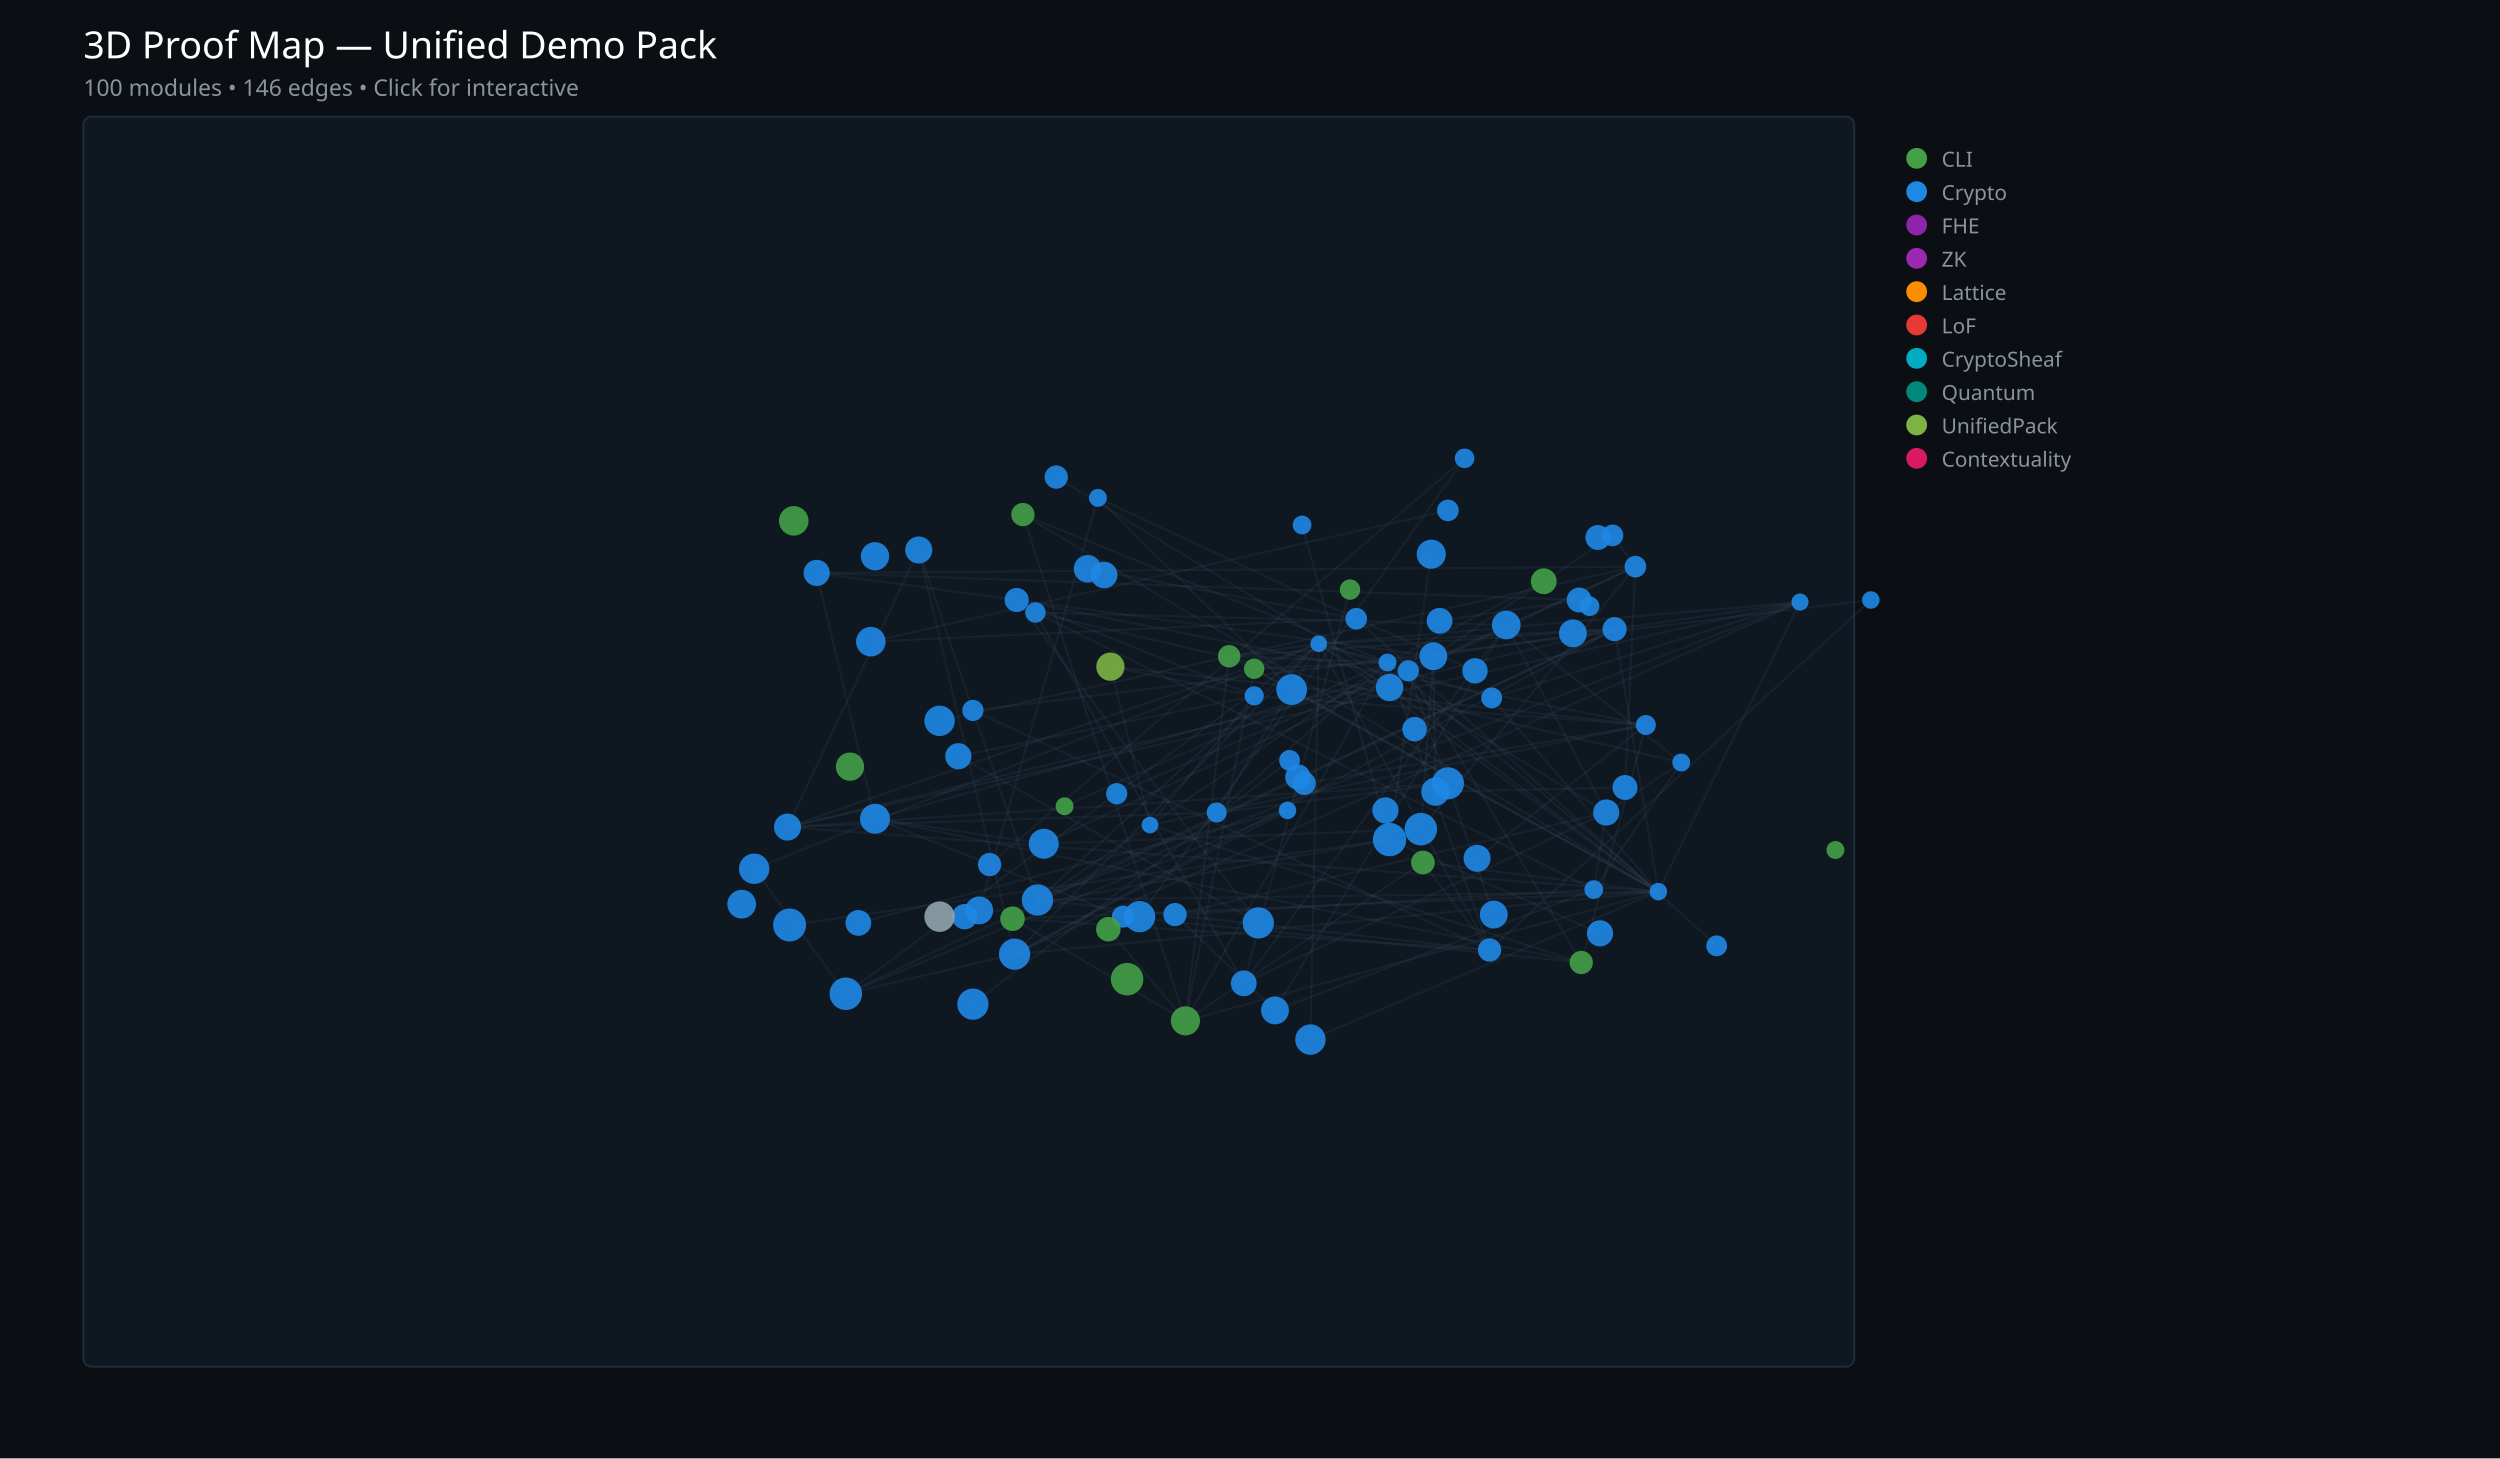
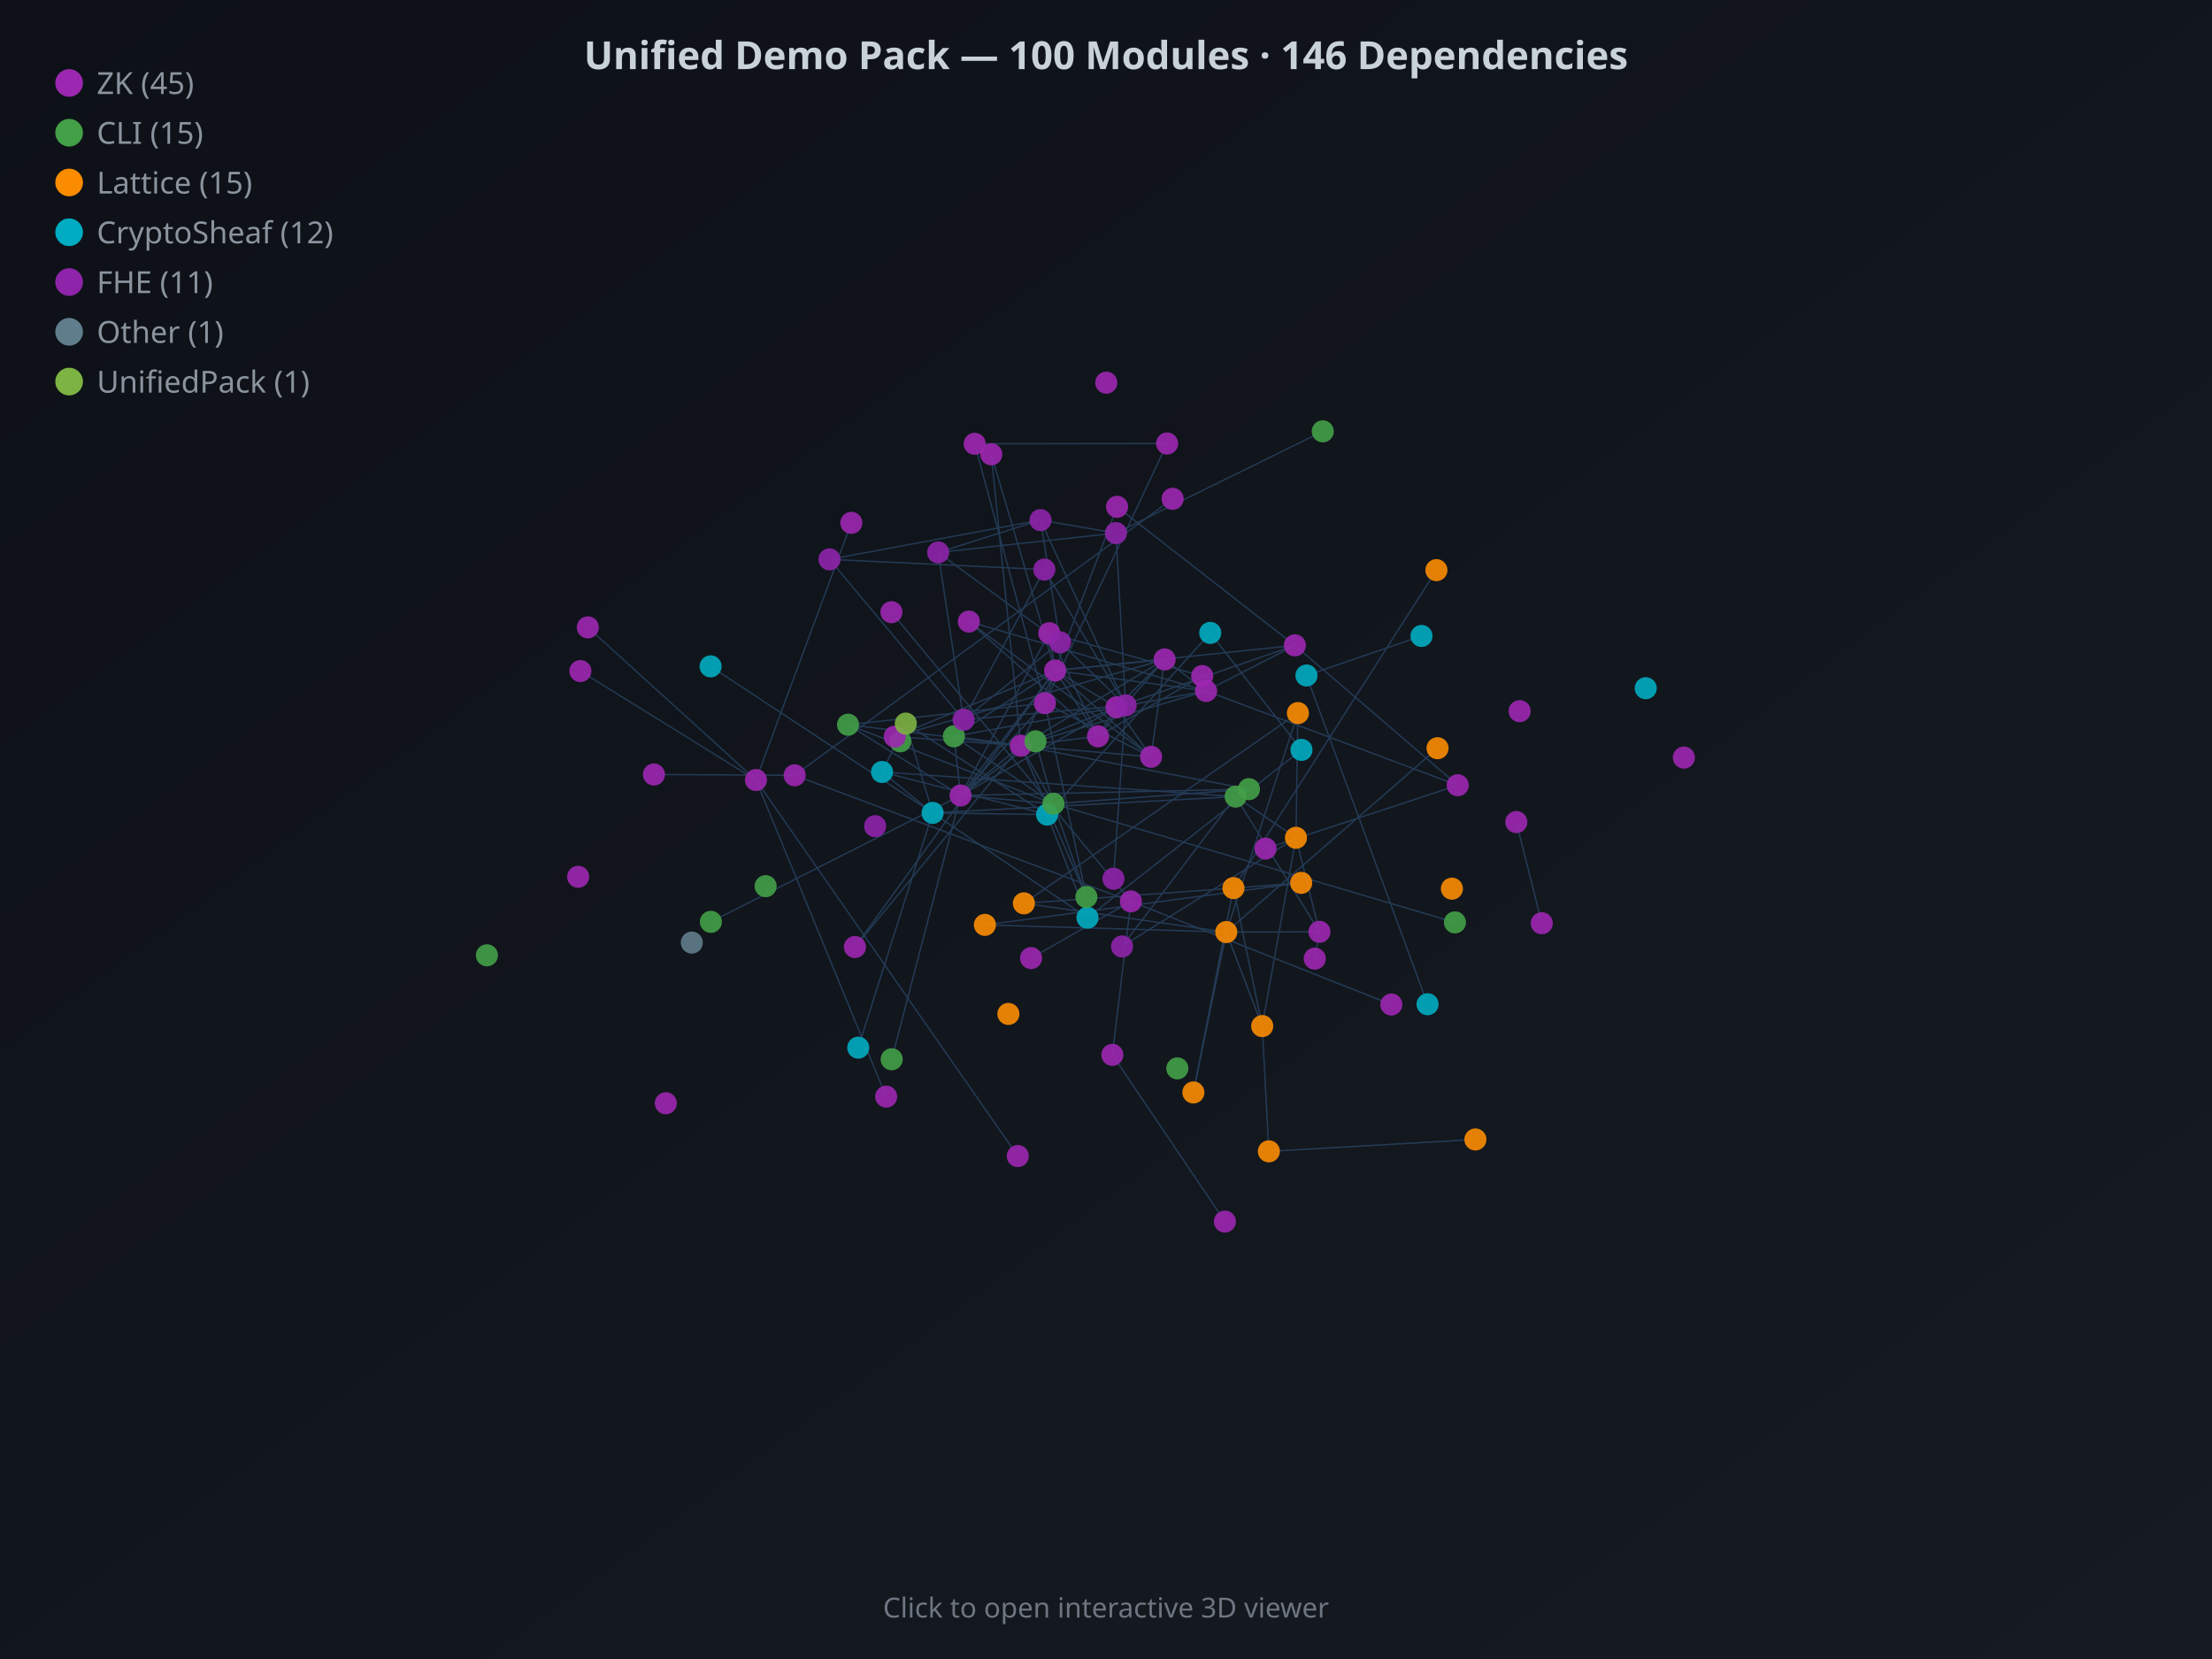
- <svg xmlns="http://www.w3.org/2000/svg" width="1200" height="700" viewBox="0 0 1200 700">
-   <rect width="1200" height="700" fill="#0b0f14" />
-   <text x="40" y="28" fill="#fff" font-size="18" font-family="system-ui">3D Proof Map — Unified Demo Pack</text>
-   <text x="40" y="46" fill="#8b949e" font-size="11" font-family="system-ui">100 modules • 146 edges • Click for interactive</text>
-   <rect x="40" y="56" width="850" height="600" fill="#0f1721" stroke="#1c2a3a" rx="4" />
-   <line x1="552" y1="396" x2="759" y2="462" stroke="#3b4b5d" stroke-opacity="0.2" />
-   <line x1="790" y1="348" x2="759" y2="462" stroke="#3b4b5d" stroke-opacity="0.2" />
-   <line x1="539" y1="440" x2="759" y2="462" stroke="#3b4b5d" stroke-opacity="0.2" />
-   <line x1="420" y1="393" x2="759" y2="462" stroke="#3b4b5d" stroke-opacity="0.2" />
-   <line x1="676" y1="322" x2="759" y2="462" stroke="#3b4b5d" stroke-opacity="0.2" />
-   <line x1="552" y1="396" x2="790" y2="348" stroke="#3b4b5d" stroke-opacity="0.2" />
-   <line x1="790" y1="348" x2="709" y2="412" stroke="#3b4b5d" stroke-opacity="0.2" />
-   <line x1="790" y1="348" x2="626" y2="376" stroke="#3b4b5d" stroke-opacity="0.2" />
-   <line x1="703" y1="220" x2="475" y2="415" stroke="#3b4b5d" stroke-opacity="0.2" />
-   <line x1="703" y1="220" x2="547" y2="440" stroke="#3b4b5d" stroke-opacity="0.2" />
-   <line x1="460" y1="363" x2="604" y2="443" stroke="#3b4b5d" stroke-opacity="0.2" />
-   <line x1="552" y1="396" x2="602" y2="334" stroke="#3b4b5d" stroke-opacity="0.2" />
-   <line x1="790" y1="348" x2="602" y2="334" stroke="#3b4b5d" stroke-opacity="0.2" />
-   <line x1="460" y1="363" x2="602" y2="334" stroke="#3b4b5d" stroke-opacity="0.2" />
-   <line x1="604" y1="443" x2="488" y2="288" stroke="#3b4b5d" stroke-opacity="0.2" />
-   <line x1="602" y1="334" x2="488" y2="288" stroke="#3b4b5d" stroke-opacity="0.2" />
-   <line x1="790" y1="348" x2="488" y2="288" stroke="#3b4b5d" stroke-opacity="0.2" />
-   <line x1="633" y1="309" x2="629" y2="499" stroke="#3b4b5d" stroke-opacity="0.2" />
-   <line x1="796" y1="428" x2="629" y2="499" stroke="#3b4b5d" stroke-opacity="0.2" />
-   <line x1="633" y1="309" x2="667" y2="330" stroke="#3b4b5d" stroke-opacity="0.2" />
-   <line x1="633" y1="309" x2="775" y2="302" stroke="#3b4b5d" stroke-opacity="0.2" />
-   <line x1="633" y1="309" x2="666" y2="318" stroke="#3b4b5d" stroke-opacity="0.2" />
-   <line x1="775" y1="302" x2="666" y2="318" stroke="#3b4b5d" stroke-opacity="0.2" />
-   <line x1="796" y1="428" x2="666" y2="318" stroke="#3b4b5d" stroke-opacity="0.2" />
-   <line x1="715" y1="456" x2="666" y2="318" stroke="#3b4b5d" stroke-opacity="0.2" />
-   <line x1="584" y1="390" x2="666" y2="318" stroke="#3b4b5d" stroke-opacity="0.2" />
-   <line x1="633" y1="309" x2="362" y2="417" stroke="#3b4b5d" stroke-opacity="0.2" />
-   <line x1="633" y1="309" x2="715" y2="456" stroke="#3b4b5d" stroke-opacity="0.2" />
-   <line x1="633" y1="309" x2="584" y2="390" stroke="#3b4b5d" stroke-opacity="0.2" />
-   <line x1="633" y1="309" x2="864" y2="289" stroke="#3b4b5d" stroke-opacity="0.2" />
-   <line x1="775" y1="302" x2="864" y2="289" stroke="#3b4b5d" stroke-opacity="0.2" />
-   <line x1="796" y1="428" x2="864" y2="289" stroke="#3b4b5d" stroke-opacity="0.2" />
-   <line x1="667" y1="330" x2="796" y2="428" stroke="#3b4b5d" stroke-opacity="0.2" />
-   <line x1="633" y1="309" x2="796" y2="428" stroke="#3b4b5d" stroke-opacity="0.2" />
-   <line x1="775" y1="302" x2="796" y2="428" stroke="#3b4b5d" stroke-opacity="0.2" />
-   <line x1="633" y1="309" x2="406" y2="477" stroke="#3b4b5d" stroke-opacity="0.2" />
-   <line x1="775" y1="302" x2="406" y2="477" stroke="#3b4b5d" stroke-opacity="0.2" />
-   <line x1="362" y1="417" x2="406" y2="477" stroke="#3b4b5d" stroke-opacity="0.2" />
-   <line x1="420" y1="393" x2="676" y2="322" stroke="#3b4b5d" stroke-opacity="0.2" />
-   <line x1="785" y1="272" x2="676" y2="322" stroke="#3b4b5d" stroke-opacity="0.2" />
-   <line x1="717" y1="439" x2="676" y2="322" stroke="#3b4b5d" stroke-opacity="0.2" />
-   <line x1="768" y1="448" x2="667" y2="403" stroke="#3b4b5d" stroke-opacity="0.2" />
-   <line x1="463" y1="440" x2="667" y2="403" stroke="#3b4b5d" stroke-opacity="0.2" />
-   <line x1="687" y1="266" x2="667" y2="403" stroke="#3b4b5d" stroke-opacity="0.2" />
-   <line x1="379" y1="444" x2="667" y2="403" stroke="#3b4b5d" stroke-opacity="0.2" />
-   <line x1="625" y1="252" x2="667" y2="403" stroke="#3b4b5d" stroke-opacity="0.2" />
-   <line x1="441" y1="264" x2="498" y2="432" stroke="#3b4b5d" stroke-opacity="0.2" />
-   <line x1="633" y1="309" x2="498" y2="432" stroke="#3b4b5d" stroke-opacity="0.2" />
-   <line x1="796" y1="428" x2="498" y2="432" stroke="#3b4b5d" stroke-opacity="0.2" />
-   <line x1="864" y1="289" x2="498" y2="432" stroke="#3b4b5d" stroke-opacity="0.2" />
-   <line x1="775" y1="302" x2="498" y2="432" stroke="#3b4b5d" stroke-opacity="0.2" />
-   <line x1="715" y1="456" x2="498" y2="432" stroke="#3b4b5d" stroke-opacity="0.2" />
-   <line x1="441" y1="264" x2="487" y2="458" stroke="#3b4b5d" stroke-opacity="0.2" />
-   <line x1="633" y1="309" x2="487" y2="458" stroke="#3b4b5d" stroke-opacity="0.2" />
-   <line x1="796" y1="428" x2="487" y2="458" stroke="#3b4b5d" stroke-opacity="0.2" />
-   <line x1="864" y1="289" x2="487" y2="458" stroke="#3b4b5d" stroke-opacity="0.2" />
-   <line x1="775" y1="302" x2="487" y2="458" stroke="#3b4b5d" stroke-opacity="0.2" />
-   <line x1="406" y1="477" x2="487" y2="458" stroke="#3b4b5d" stroke-opacity="0.2" />
-   <line x1="584" y1="390" x2="378" y2="397" stroke="#3b4b5d" stroke-opacity="0.2" />
-   <line x1="441" y1="264" x2="378" y2="397" stroke="#3b4b5d" stroke-opacity="0.2" />
-   <line x1="633" y1="309" x2="378" y2="397" stroke="#3b4b5d" stroke-opacity="0.2" />
-   <line x1="796" y1="428" x2="378" y2="397" stroke="#3b4b5d" stroke-opacity="0.2" />
-   <line x1="864" y1="289" x2="378" y2="397" stroke="#3b4b5d" stroke-opacity="0.2" />
-   <line x1="775" y1="302" x2="378" y2="397" stroke="#3b4b5d" stroke-opacity="0.2" />
-   <line x1="569" y1="490" x2="491" y2="247" stroke="#3b4b5d" stroke-opacity="0.2" />
-   <line x1="666" y1="318" x2="491" y2="247" stroke="#3b4b5d" stroke-opacity="0.2" />
-   <line x1="796" y1="428" x2="491" y2="247" stroke="#3b4b5d" stroke-opacity="0.2" />
-   <line x1="569" y1="490" x2="532" y2="446" stroke="#3b4b5d" stroke-opacity="0.2" />
-   <line x1="796" y1="428" x2="683" y2="414" stroke="#3b4b5d" stroke-opacity="0.2" />
-   <line x1="715" y1="456" x2="683" y2="414" stroke="#3b4b5d" stroke-opacity="0.2" />
-   <line x1="569" y1="490" x2="683" y2="414" stroke="#3b4b5d" stroke-opacity="0.2" />
-   <line x1="796" y1="428" x2="569" y2="490" stroke="#3b4b5d" stroke-opacity="0.2" />
-   <line x1="666" y1="318" x2="569" y2="490" stroke="#3b4b5d" stroke-opacity="0.2" />
-   <line x1="796" y1="428" x2="486" y2="441" stroke="#3b4b5d" stroke-opacity="0.2" />
-   <line x1="666" y1="318" x2="486" y2="441" stroke="#3b4b5d" stroke-opacity="0.2" />
-   <line x1="569" y1="490" x2="486" y2="441" stroke="#3b4b5d" stroke-opacity="0.2" />
-   <line x1="715" y1="456" x2="486" y2="441" stroke="#3b4b5d" stroke-opacity="0.2" />
-   <line x1="666" y1="318" x2="511" y2="387" stroke="#3b4b5d" stroke-opacity="0.2" />
-   <line x1="796" y1="428" x2="602" y2="321" stroke="#3b4b5d" stroke-opacity="0.2" />
-   <line x1="666" y1="318" x2="602" y2="321" stroke="#3b4b5d" stroke-opacity="0.2" />
-   <line x1="569" y1="490" x2="602" y2="321" stroke="#3b4b5d" stroke-opacity="0.2" />
-   <line x1="666" y1="318" x2="741" y2="279" stroke="#3b4b5d" stroke-opacity="0.2" />
-   <line x1="633" y1="309" x2="590" y2="315" stroke="#3b4b5d" stroke-opacity="0.2" />
-   <line x1="775" y1="302" x2="590" y2="315" stroke="#3b4b5d" stroke-opacity="0.2" />
-   <line x1="666" y1="318" x2="590" y2="315" stroke="#3b4b5d" stroke-opacity="0.2" />
-   <line x1="796" y1="428" x2="590" y2="315" stroke="#3b4b5d" stroke-opacity="0.2" />
-   <line x1="569" y1="490" x2="590" y2="315" stroke="#3b4b5d" stroke-opacity="0.2" />
-   <line x1="651" y1="297" x2="522" y2="273" stroke="#3b4b5d" stroke-opacity="0.2" />
-   <line x1="715" y1="456" x2="898" y2="288" stroke="#3b4b5d" stroke-opacity="0.2" />
-   <line x1="467" y1="341" x2="898" y2="288" stroke="#3b4b5d" stroke-opacity="0.2" />
-   <line x1="651" y1="297" x2="418" y2="308" stroke="#3b4b5d" stroke-opacity="0.2" />
-   <line x1="695" y1="245" x2="418" y2="308" stroke="#3b4b5d" stroke-opacity="0.2" />
-   <line x1="527" y1="239" x2="470" y2="437" stroke="#3b4b5d" stroke-opacity="0.2" />
-   <line x1="715" y1="456" x2="467" y2="341" stroke="#3b4b5d" stroke-opacity="0.2" />
-   <line x1="618" y1="389" x2="412" y2="443" stroke="#3b4b5d" stroke-opacity="0.2" />
-   <line x1="633" y1="309" x2="716" y2="335" stroke="#3b4b5d" stroke-opacity="0.2" />
-   <line x1="864" y1="289" x2="716" y2="335" stroke="#3b4b5d" stroke-opacity="0.2" />
-   <line x1="796" y1="428" x2="716" y2="335" stroke="#3b4b5d" stroke-opacity="0.2" />
-   <line x1="467" y1="482" x2="619" y2="365" stroke="#3b4b5d" stroke-opacity="0.2" />
-   <line x1="406" y1="477" x2="618" y2="389" stroke="#3b4b5d" stroke-opacity="0.2" />
-   <line x1="487" y1="458" x2="618" y2="389" stroke="#3b4b5d" stroke-opacity="0.2" />
-   <line x1="708" y1="322" x2="651" y2="297" stroke="#3b4b5d" stroke-opacity="0.2" />
-   <line x1="651" y1="297" x2="527" y2="239" stroke="#3b4b5d" stroke-opacity="0.2" />
-   <line x1="527" y1="239" x2="620" y2="331" stroke="#3b4b5d" stroke-opacity="0.2" />
-   <line x1="584" y1="390" x2="695" y2="376" stroke="#3b4b5d" stroke-opacity="0.2" />
-   <line x1="378" y1="397" x2="695" y2="376" stroke="#3b4b5d" stroke-opacity="0.2" />
-   <line x1="651" y1="297" x2="824" y2="454" stroke="#3b4b5d" stroke-opacity="0.2" />
-   <line x1="420" y1="393" x2="539" y2="440" stroke="#3b4b5d" stroke-opacity="0.2" />
-   <line x1="771" y1="390" x2="507" y2="229" stroke="#3b4b5d" stroke-opacity="0.2" />
-   <line x1="497" y1="294" x2="765" y2="427" stroke="#3b4b5d" stroke-opacity="0.2" />
-   <line x1="771" y1="390" x2="765" y2="427" stroke="#3b4b5d" stroke-opacity="0.2" />
-   <line x1="564" y1="439" x2="765" y2="427" stroke="#3b4b5d" stroke-opacity="0.2" />
-   <line x1="497" y1="294" x2="807" y2="366" stroke="#3b4b5d" stroke-opacity="0.2" />
-   <line x1="771" y1="390" x2="807" y2="366" stroke="#3b4b5d" stroke-opacity="0.2" />
-   <line x1="723" y1="300" x2="807" y2="366" stroke="#3b4b5d" stroke-opacity="0.2" />
-   <line x1="765" y1="427" x2="807" y2="366" stroke="#3b4b5d" stroke-opacity="0.2" />
-   <line x1="597" y1="472" x2="648" y2="283" stroke="#3b4b5d" stroke-opacity="0.2" />
-   <line x1="765" y1="427" x2="612" y2="485" stroke="#3b4b5d" stroke-opacity="0.2" />
-   <line x1="564" y1="439" x2="612" y2="485" stroke="#3b4b5d" stroke-opacity="0.2" />
-   <line x1="771" y1="390" x2="564" y2="439" stroke="#3b4b5d" stroke-opacity="0.2" />
-   <line x1="497" y1="294" x2="597" y2="472" stroke="#3b4b5d" stroke-opacity="0.2" />
-   <line x1="771" y1="390" x2="597" y2="472" stroke="#3b4b5d" stroke-opacity="0.2" />
-   <line x1="723" y1="300" x2="597" y2="472" stroke="#3b4b5d" stroke-opacity="0.2" />
-   <line x1="497" y1="294" x2="723" y2="300" stroke="#3b4b5d" stroke-opacity="0.2" />
-   <line x1="771" y1="390" x2="723" y2="300" stroke="#3b4b5d" stroke-opacity="0.2" />
-   <line x1="612" y1="485" x2="723" y2="300" stroke="#3b4b5d" stroke-opacity="0.2" />
-   <line x1="501" y1="405" x2="420" y2="393" stroke="#3b4b5d" stroke-opacity="0.2" />
-   <line x1="392" y1="275" x2="420" y2="393" stroke="#3b4b5d" stroke-opacity="0.2" />
-   <line x1="785" y1="272" x2="451" y2="346" stroke="#3b4b5d" stroke-opacity="0.2" />
-   <line x1="682" y1="398" x2="688" y2="315" stroke="#3b4b5d" stroke-opacity="0.2" />
-   <line x1="689" y1="380" x2="688" y2="315" stroke="#3b4b5d" stroke-opacity="0.2" />
-   <line x1="392" y1="275" x2="688" y2="315" stroke="#3b4b5d" stroke-opacity="0.2" />
-   <line x1="688" y1="315" x2="536" y2="381" stroke="#3b4b5d" stroke-opacity="0.2" />
-   <line x1="691" y1="298" x2="758" y2="288" stroke="#3b4b5d" stroke-opacity="0.2" />
-   <line x1="392" y1="275" x2="758" y2="288" stroke="#3b4b5d" stroke-opacity="0.2" />
-   <line x1="501" y1="405" x2="682" y2="398" stroke="#3b4b5d" stroke-opacity="0.2" />
-   <line x1="501" y1="405" x2="785" y2="272" stroke="#3b4b5d" stroke-opacity="0.2" />
-   <line x1="392" y1="275" x2="785" y2="272" stroke="#3b4b5d" stroke-opacity="0.2" />
-   <line x1="682" y1="398" x2="785" y2="272" stroke="#3b4b5d" stroke-opacity="0.2" />
-   <line x1="785" y1="272" x2="780" y2="378" stroke="#3b4b5d" stroke-opacity="0.2" />
-   <line x1="689" y1="380" x2="780" y2="378" stroke="#3b4b5d" stroke-opacity="0.2" />
-   <line x1="785" y1="272" x2="774" y2="257" stroke="#3b4b5d" stroke-opacity="0.2" />
-   <line x1="688" y1="315" x2="774" y2="257" stroke="#3b4b5d" stroke-opacity="0.2" />
-   <line x1="552" y1="396" x2="533" y2="320" stroke="#3b4b5d" stroke-opacity="0.2" />
-   <line x1="790" y1="348" x2="533" y2="320" stroke="#3b4b5d" stroke-opacity="0.2" />
-   <line x1="602" y1="334" x2="533" y2="320" stroke="#3b4b5d" stroke-opacity="0.2" />
-   <circle cx="633" cy="309" r="4.0" fill="#1e88e5" opacity="0.9" />
-   <circle cx="552" cy="396" r="4.0" fill="#1e88e5" opacity="0.9" />
-   <circle cx="864" cy="289" r="4.1" fill="#1e88e5" opacity="0.9" />
-   <circle cx="796" cy="428" r="4.2" fill="#1e88e5" opacity="0.9" />
-   <circle cx="898" cy="288" r="4.2" fill="#1e88e5" opacity="0.9" />
-   <circle cx="618" cy="389" r="4.2" fill="#1e88e5" opacity="0.9" />
-   <circle cx="527" cy="239" r="4.3" fill="#1e88e5" opacity="0.9" />
-   <circle cx="881" cy="408" r="4.3" fill="#43a047" opacity="0.9" />
-   <circle cx="666" cy="318" r="4.3" fill="#1e88e5" opacity="0.9" />
-   <circle cx="807" cy="366" r="4.3" fill="#1e88e5" opacity="0.9" />
-   <circle cx="511" cy="387" r="4.3" fill="#43a047" opacity="0.9" />
-   <circle cx="625" cy="252" r="4.5" fill="#1e88e5" opacity="0.9" />
-   <circle cx="765" cy="427" r="4.5" fill="#1e88e5" opacity="0.9" />
-   <circle cx="602" cy="334" r="4.6" fill="#1e88e5" opacity="0.9" />
-   <circle cx="703" cy="220" r="4.7" fill="#1e88e5" opacity="0.9" />
-   <circle cx="763" cy="291" r="4.7" fill="#1e88e5" opacity="0.9" />
-   <circle cx="584" cy="390" r="4.8" fill="#1e88e5" opacity="0.9" />
-   <circle cx="790" cy="348" r="4.8" fill="#1e88e5" opacity="0.9" />
-   <circle cx="497" cy="294" r="4.9" fill="#1e88e5" opacity="0.9" />
-   <circle cx="602" cy="321" r="4.9" fill="#43a047" opacity="0.9" />
-   <circle cx="648" cy="283" r="4.9" fill="#43a047" opacity="0.9" />
-   <circle cx="824" cy="454" r="5.0" fill="#1e88e5" opacity="0.9" />
-   <circle cx="619" cy="365" r="5.0" fill="#1e88e5" opacity="0.9" />
-   <circle cx="716" cy="335" r="5.0" fill="#1e88e5" opacity="0.9" />
-   <circle cx="536" cy="381" r="5.1" fill="#1e88e5" opacity="0.9" />
-   <circle cx="467" cy="341" r="5.1" fill="#1e88e5" opacity="0.9" />
-   <circle cx="676" cy="322" r="5.1" fill="#1e88e5" opacity="0.9" />
-   <circle cx="785" cy="272" r="5.2" fill="#1e88e5" opacity="0.9" />
-   <circle cx="774" cy="257" r="5.2" fill="#1e88e5" opacity="0.9" />
-   <circle cx="651" cy="297" r="5.2" fill="#1e88e5" opacity="0.9" />
-   <circle cx="695" cy="245" r="5.2" fill="#1e88e5" opacity="0.9" />
-   <circle cx="539" cy="440" r="5.3" fill="#1e88e5" opacity="0.9" />
-   <circle cx="590" cy="315" r="5.4" fill="#43a047" opacity="0.9" />
-   <circle cx="564" cy="439" r="5.6" fill="#1e88e5" opacity="0.9" />
-   <circle cx="507" cy="229" r="5.6" fill="#1e88e5" opacity="0.9" />
-   <circle cx="759" cy="462" r="5.6" fill="#43a047" opacity="0.9" />
-   <circle cx="715" cy="456" r="5.6" fill="#1e88e5" opacity="0.9" />
-   <circle cx="475" cy="415" r="5.6" fill="#1e88e5" opacity="0.9" />
-   <circle cx="626" cy="376" r="5.6" fill="#1e88e5" opacity="0.9" />
-   <circle cx="491" cy="247" r="5.6" fill="#43a047" opacity="0.9" />
-   <circle cx="683" cy="414" r="5.7" fill="#43a047" opacity="0.9" />
-   <circle cx="775" cy="302" r="5.8" fill="#1e88e5" opacity="0.9" />
-   <circle cx="488" cy="288" r="5.8" fill="#1e88e5" opacity="0.9" />
-   <circle cx="486" cy="441" r="5.9" fill="#43a047" opacity="0.9" />
-   <circle cx="532" cy="446" r="5.9" fill="#43a047" opacity="0.9" />
-   <circle cx="679" cy="350" r="5.9" fill="#1e88e5" opacity="0.9" />
-   <circle cx="767" cy="258" r="6.0" fill="#1e88e5" opacity="0.9" />
-   <circle cx="780" cy="378" r="6.0" fill="#1e88e5" opacity="0.9" />
-   <circle cx="758" cy="288" r="6.0" fill="#1e88e5" opacity="0.9" />
-   <circle cx="708" cy="322" r="6.1" fill="#1e88e5" opacity="0.9" />
-   <circle cx="623" cy="373" r="6.1" fill="#1e88e5" opacity="0.9" />
-   <circle cx="463" cy="440" r="6.1" fill="#1e88e5" opacity="0.9" />
-   <circle cx="597" cy="472" r="6.2" fill="#1e88e5" opacity="0.9" />
-   <circle cx="741" cy="279" r="6.2" fill="#43a047" opacity="0.9" />
-   <circle cx="691" cy="298" r="6.2" fill="#1e88e5" opacity="0.9" />
-   <circle cx="412" cy="443" r="6.2" fill="#1e88e5" opacity="0.9" />
-   <circle cx="460" cy="363" r="6.3" fill="#1e88e5" opacity="0.9" />
-   <circle cx="392" cy="275" r="6.3" fill="#1e88e5" opacity="0.9" />
-   <circle cx="768" cy="448" r="6.3" fill="#1e88e5" opacity="0.9" />
-   <circle cx="665" cy="389" r="6.3" fill="#1e88e5" opacity="0.9" />
-   <circle cx="771" cy="390" r="6.3" fill="#1e88e5" opacity="0.9" />
-   <circle cx="530" cy="276" r="6.4" fill="#1e88e5" opacity="0.9" />
-   <circle cx="441" cy="264" r="6.5" fill="#1e88e5" opacity="0.9" />
-   <circle cx="378" cy="397" r="6.5" fill="#1e88e5" opacity="0.9" />
-   <circle cx="709" cy="412" r="6.5" fill="#1e88e5" opacity="0.9" />
-   <circle cx="667" cy="330" r="6.6" fill="#1e88e5" opacity="0.9" />
-   <circle cx="522" cy="273" r="6.6" fill="#1e88e5" opacity="0.9" />
-   <circle cx="717" cy="439" r="6.7" fill="#1e88e5" opacity="0.9" />
-   <circle cx="612" cy="485" r="6.7" fill="#1e88e5" opacity="0.9" />
-   <circle cx="755" cy="304" r="6.7" fill="#1e88e5" opacity="0.9" />
-   <circle cx="470" cy="437" r="6.7" fill="#1e88e5" opacity="0.9" />
-   <circle cx="688" cy="315" r="6.7" fill="#1e88e5" opacity="0.9" />
-   <circle cx="689" cy="380" r="6.8" fill="#1e88e5" opacity="0.9" />
-   <circle cx="420" cy="267" r="6.8" fill="#1e88e5" opacity="0.9" />
-   <circle cx="408" cy="368" r="6.8" fill="#43a047" opacity="0.9" />
-   <circle cx="533" cy="320" r="6.8" fill="#7cb342" opacity="0.9" />
-   <circle cx="723" cy="300" r="6.9" fill="#1e88e5" opacity="0.9" />
-   <circle cx="356" cy="434" r="6.9" fill="#1e88e5" opacity="0.9" />
-   <circle cx="569" cy="490" r="7.0" fill="#43a047" opacity="0.9" />
-   <circle cx="687" cy="266" r="7.0" fill="#1e88e5" opacity="0.9" />
-   <circle cx="381" cy="250" r="7.1" fill="#43a047" opacity="0.9" />
-   <circle cx="418" cy="308" r="7.1" fill="#1e88e5" opacity="0.9" />
-   <circle cx="501" cy="405" r="7.2" fill="#1e88e5" opacity="0.9" />
-   <circle cx="420" cy="393" r="7.2" fill="#1e88e5" opacity="0.9" />
-   <circle cx="451" cy="346" r="7.3" fill="#1e88e5" opacity="0.9" />
-   <circle cx="451" cy="440" r="7.3" fill="#90a4ae" opacity="0.9" />
-   <circle cx="362" cy="417" r="7.3" fill="#1e88e5" opacity="0.9" />
-   <circle cx="629" cy="499" r="7.3" fill="#1e88e5" opacity="0.9" />
-   <circle cx="620" cy="331" r="7.4" fill="#1e88e5" opacity="0.9" />
-   <circle cx="467" cy="482" r="7.5" fill="#1e88e5" opacity="0.9" />
-   <circle cx="487" cy="458" r="7.5" fill="#1e88e5" opacity="0.9" />
-   <circle cx="604" cy="443" r="7.5" fill="#1e88e5" opacity="0.9" />
-   <circle cx="547" cy="440" r="7.5" fill="#1e88e5" opacity="0.9" />
-   <circle cx="498" cy="432" r="7.5" fill="#1e88e5" opacity="0.9" />
-   <circle cx="695" cy="376" r="7.7" fill="#1e88e5" opacity="0.9" />
-   <circle cx="682" cy="398" r="7.8" fill="#1e88e5" opacity="0.9" />
-   <circle cx="541" cy="470" r="7.8" fill="#43a047" opacity="0.9" />
-   <circle cx="406" cy="477" r="7.8" fill="#1e88e5" opacity="0.9" />
-   <circle cx="379" cy="444" r="7.9" fill="#1e88e5" opacity="0.9" />
-   <circle cx="667" cy="403" r="8.0" fill="#1e88e5" opacity="0.9" />
-   <circle cx="920" cy="76" r="5" fill="#43a047" />
-   <text x="932" y="80" fill="#8b949e" font-size="10" font-family="system-ui">CLI</text>
-   <circle cx="920" cy="92" r="5" fill="#1e88e5" />
-   <text x="932" y="96" fill="#8b949e" font-size="10" font-family="system-ui">Crypto</text>
-   <circle cx="920" cy="108" r="5" fill="#8e24aa" />
-   <text x="932" y="112" fill="#8b949e" font-size="10" font-family="system-ui">FHE</text>
-   <circle cx="920" cy="124" r="5" fill="#9c27b0" />
-   <text x="932" y="128" fill="#8b949e" font-size="10" font-family="system-ui">ZK</text>
-   <circle cx="920" cy="140" r="5" fill="#fb8c00" />
-   <text x="932" y="144" fill="#8b949e" font-size="10" font-family="system-ui">Lattice</text>
-   <circle cx="920" cy="156" r="5" fill="#e53935" />
-   <text x="932" y="160" fill="#8b949e" font-size="10" font-family="system-ui">LoF</text>
-   <circle cx="920" cy="172" r="5" fill="#00acc1" />
-   <text x="932" y="176" fill="#8b949e" font-size="10" font-family="system-ui">CryptoSheaf</text>
-   <circle cx="920" cy="188" r="5" fill="#00897b" />
-   <text x="932" y="192" fill="#8b949e" font-size="10" font-family="system-ui">Quantum</text>
-   <circle cx="920" cy="204" r="5" fill="#7cb342" />
-   <text x="932" y="208" fill="#8b949e" font-size="10" font-family="system-ui">UnifiedPack</text>
-   <circle cx="920" cy="220" r="5" fill="#d81b60" />
-   <text x="932" y="224" fill="#8b949e" font-size="10" font-family="system-ui">Contextuality</text>
+ <svg xmlns="http://www.w3.org/2000/svg" viewBox="0 0 800 600" width="800" height="600">
+   <defs>
+     <linearGradient id="bg" x1="0%" y1="0%" x2="100%" y2="100%">
+       <stop offset="0%" style="stop-color:#0d1117" />
+       <stop offset="100%" style="stop-color:#161b22" />
+     </linearGradient>
+   </defs>
+   <rect width="800" height="600" fill="url(#bg)" />
+   <g opacity="0.25" stroke="#58a6ff" stroke-width="0.5">
+     <line x1="319.0" y1="279.2" x2="446.9" y2="288.1" />
+     <line x1="337.3" y1="294.0" x2="446.9" y2="288.1" />
+     <line x1="405.8" y1="342.3" x2="446.9" y2="288.1" />
+     <line x1="468.7" y1="303.0" x2="446.9" y2="288.1" />
+     <line x1="477.2" y1="337.0" x2="446.9" y2="288.1" />
+     <line x1="319.0" y1="279.2" x2="337.3" y2="294.0" />
+     <line x1="337.3" y1="294.0" x2="257.0" y2="241.0" />
+     <line x1="337.3" y1="294.0" x2="310.4" y2="378.9" />
+     <line x1="472.5" y1="244.3" x2="514.1" y2="230.0" />
+     <line x1="472.5" y1="244.3" x2="516.3" y2="363.2" />
+     <line x1="437.7" y1="228.9" x2="470.7" y2="271.2" />
+     <line x1="319.0" y1="279.2" x2="378.7" y2="294.6" />
+     <line x1="337.3" y1="294.0" x2="378.7" y2="294.6" />
+     <line x1="437.7" y1="228.9" x2="378.7" y2="294.6" />
+     <line x1="470.7" y1="271.2" x2="393.3" y2="331.9" />
+     <line x1="378.7" y1="294.6" x2="393.3" y2="331.9" />
+     <line x1="337.3" y1="294.0" x2="393.3" y2="331.9" />
+     <line x1="381.6" y1="242.5" x2="309.2" y2="342.5" />
+     <line x1="369.2" y1="269.7" x2="309.2" y2="342.5" />
+     <line x1="381.6" y1="242.5" x2="358.5" y2="164.3" />
+     <line x1="381.6" y1="242.5" x2="403.8" y2="255.8" />
+     <line x1="381.6" y1="242.5" x2="347.4" y2="287.7" />
+     <line x1="403.8" y1="255.8" x2="347.4" y2="287.7" />
+     <line x1="369.2" y1="269.7" x2="347.4" y2="287.7" />
+     <line x1="377.9" y1="254.3" x2="347.4" y2="287.7" />
+     <line x1="379.5" y1="229.0" x2="347.4" y2="287.7" />
+     <line x1="381.6" y1="242.5" x2="404.0" y2="183.3" />
+     <line x1="381.6" y1="242.5" x2="377.9" y2="254.3" />
+     <line x1="381.6" y1="242.5" x2="379.5" y2="229.0" />
+     <line x1="381.6" y1="242.5" x2="421.2" y2="238.5" />
+     <line x1="403.8" y1="255.8" x2="421.2" y2="238.5" />
+     <line x1="369.2" y1="269.7" x2="421.2" y2="238.5" />
+     <line x1="358.5" y1="164.3" x2="369.2" y2="269.7" />
+     <line x1="381.6" y1="242.5" x2="369.2" y2="269.7" />
+     <line x1="403.8" y1="255.8" x2="369.2" y2="269.7" />
+     <line x1="381.6" y1="242.5" x2="468.3" y2="233.4" />
+     <line x1="403.8" y1="255.8" x2="468.3" y2="233.4" />
+     <line x1="404.0" y1="183.3" x2="468.3" y2="233.4" />
+     <line x1="468.7" y1="303.0" x2="477.2" y2="337.0" />
+     <line x1="443.5" y1="337.1" x2="477.2" y2="337.0" />
+     <line x1="475.5" y1="346.7" x2="477.2" y2="337.0" />
+     <line x1="209.9" y1="242.7" x2="273.4" y2="282.1" />
+     <line x1="307.9" y1="189.1" x2="273.4" y2="282.1" />
+     <line x1="368.1" y1="418.1" x2="273.4" y2="282.1" />
+     <line x1="320.5" y1="396.6" x2="273.4" y2="282.1" />
+     <line x1="212.6" y1="226.9" x2="273.4" y2="282.1" />
+     <line x1="350.4" y1="224.8" x2="416.3" y2="273.7" />
+     <line x1="381.6" y1="242.5" x2="416.3" y2="273.7" />
+     <line x1="369.2" y1="269.7" x2="416.3" y2="273.7" />
+     <line x1="421.2" y1="238.5" x2="416.3" y2="273.7" />
+     <line x1="403.8" y1="255.8" x2="416.3" y2="273.7" />
+     <line x1="377.9" y1="254.3" x2="416.3" y2="273.7" />
+     <line x1="350.4" y1="224.8" x2="436.2" y2="249.9" />
+     <line x1="381.6" y1="242.5" x2="436.2" y2="249.9" />
+     <line x1="369.2" y1="269.7" x2="436.2" y2="249.9" />
+     <line x1="421.2" y1="238.5" x2="436.2" y2="249.9" />
+     <line x1="403.8" y1="255.8" x2="436.2" y2="249.9" />
+     <line x1="468.3" y1="233.4" x2="436.2" y2="249.9" />
+     <line x1="379.5" y1="229.0" x2="397.1" y2="266.3" />
+     <line x1="350.4" y1="224.8" x2="397.1" y2="266.3" />
+     <line x1="381.6" y1="242.5" x2="397.1" y2="266.3" />
+     <line x1="369.2" y1="269.7" x2="397.1" y2="266.3" />
+     <line x1="421.2" y1="238.5" x2="397.1" y2="266.3" />
+     <line x1="403.8" y1="255.8" x2="397.1" y2="266.3" />
+     <line x1="381.0" y1="290.7" x2="374.5" y2="268.1" />
+     <line x1="347.4" y1="287.7" x2="374.5" y2="268.1" />
+     <line x1="369.2" y1="269.7" x2="374.5" y2="268.1" />
+     <line x1="381.0" y1="290.7" x2="526.2" y2="333.6" />
+     <line x1="369.2" y1="269.7" x2="392.9" y2="324.4" />
+     <line x1="377.9" y1="254.3" x2="392.9" y2="324.4" />
+     <line x1="381.0" y1="290.7" x2="392.9" y2="324.4" />
+     <line x1="369.2" y1="269.7" x2="381.0" y2="290.7" />
+     <line x1="347.4" y1="287.7" x2="381.0" y2="290.7" />
+     <line x1="369.2" y1="269.7" x2="306.7" y2="262.1" />
+     <line x1="347.4" y1="287.7" x2="306.7" y2="262.1" />
+     <line x1="381.0" y1="290.7" x2="306.7" y2="262.1" />
+     <line x1="377.9" y1="254.3" x2="306.7" y2="262.1" />
+     <line x1="347.4" y1="287.7" x2="322.5" y2="383.1" />
+     <line x1="369.2" y1="269.7" x2="451.7" y2="285.4" />
+     <line x1="347.4" y1="287.7" x2="451.7" y2="285.4" />
+     <line x1="381.0" y1="290.7" x2="451.7" y2="285.4" />
+     <line x1="347.4" y1="287.7" x2="257.1" y2="333.4" />
+     <line x1="381.6" y1="242.5" x2="345.0" y2="266.3" />
+     <line x1="403.8" y1="255.8" x2="345.0" y2="266.3" />
+     <line x1="347.4" y1="287.7" x2="345.0" y2="266.3" />
+     <line x1="369.2" y1="269.7" x2="345.0" y2="266.3" />
+     <line x1="381.0" y1="290.7" x2="345.0" y2="266.3" />
+     <line x1="409.0" y1="326.0" x2="322.4" y2="221.4" />
+     <line x1="377.9" y1="254.3" x2="352.5" y2="160.5" />
+     <line x1="422.1" y1="160.4" x2="352.5" y2="160.5" />
+     <line x1="409.0" y1="326.0" x2="402.3" y2="381.5" />
+     <line x1="443.0" y1="441.8" x2="402.3" y2="381.5" />
+     <line x1="287.4" y1="280.4" x2="236.5" y2="280.1" />
+     <line x1="377.9" y1="254.3" x2="422.1" y2="160.4" />
+     <line x1="527.2" y1="284.0" x2="457.7" y2="306.9" />
+     <line x1="381.6" y1="242.5" x2="323.6" y2="266.4" />
+     <line x1="421.2" y1="238.5" x2="323.6" y2="266.4" />
+     <line x1="369.2" y1="269.7" x2="323.6" y2="266.4" />
+     <line x1="557.6" y1="333.9" x2="548.4" y2="297.3" />
+     <line x1="468.3" y1="233.4" x2="527.2" y2="284.0" />
+     <line x1="436.2" y1="249.9" x2="527.2" y2="284.0" />
+     <line x1="372.9" y1="346.5" x2="409.0" y2="326.0" />
+     <line x1="409.0" y1="326.0" x2="287.4" y2="280.4" />
+     <line x1="287.4" y1="280.4" x2="424.1" y2="180.4" />
+     <line x1="379.5" y1="229.0" x2="434.8" y2="244.5" />
+     <line x1="397.1" y1="266.3" x2="434.8" y2="244.5" />
+     <line x1="409.0" y1="326.0" x2="503.2" y2="363.3" />
+     <line x1="468.7" y1="303.0" x2="405.8" y2="342.3" />
+     <line x1="407.1" y1="255.1" x2="402.7" y2="317.8" />
+     <line x1="339.3" y1="199.8" x2="348.5" y2="260.3" />
+     <line x1="407.1" y1="255.1" x2="348.5" y2="260.3" />
+     <line x1="377.7" y1="206.0" x2="348.5" y2="260.3" />
+     <line x1="339.3" y1="199.8" x2="383.4" y2="232.3" />
+     <line x1="407.1" y1="255.1" x2="383.4" y2="232.3" />
+     <line x1="376.3" y1="188.1" x2="383.4" y2="232.3" />
+     <line x1="348.5" y1="260.3" x2="383.4" y2="232.3" />
+     <line x1="403.6" y1="192.8" x2="478.4" y2="156.0" />
+     <line x1="348.5" y1="260.3" x2="300.0" y2="202.3" />
+     <line x1="377.7" y1="206.0" x2="300.0" y2="202.3" />
+     <line x1="407.1" y1="255.1" x2="377.7" y2="206.0" />
+     <line x1="339.3" y1="199.8" x2="403.6" y2="192.8" />
+     <line x1="407.1" y1="255.1" x2="403.6" y2="192.8" />
+     <line x1="376.3" y1="188.1" x2="403.6" y2="192.8" />
+     <line x1="339.3" y1="199.8" x2="376.3" y2="188.1" />
+     <line x1="407.1" y1="255.1" x2="376.3" y2="188.1" />
+     <line x1="300.0" y1="202.3" x2="376.3" y2="188.1" />
+     <line x1="469.4" y1="257.9" x2="468.7" y2="303.0" />
+     <line x1="456.5" y1="371.1" x2="468.7" y2="303.0" />
+     <line x1="443.5" y1="337.1" x2="519.9" y2="270.6" />
+     <line x1="370.3" y1="326.7" x2="446.1" y2="321.2" />
+     <line x1="470.6" y1="319.3" x2="446.1" y2="321.2" />
+     <line x1="456.5" y1="371.1" x2="446.1" y2="321.2" />
+     <line x1="446.1" y1="321.2" x2="519.5" y2="206.2" />
+     <line x1="533.6" y1="412.1" x2="458.9" y2="416.4" />
+     <line x1="456.5" y1="371.1" x2="458.9" y2="416.4" />
+     <line x1="469.4" y1="257.9" x2="370.3" y2="326.7" />
+     <line x1="469.4" y1="257.9" x2="443.5" y2="337.1" />
+     <line x1="456.5" y1="371.1" x2="443.5" y2="337.1" />
+     <line x1="370.3" y1="326.7" x2="443.5" y2="337.1" />
+     <line x1="443.5" y1="337.1" x2="356.2" y2="334.5" />
+     <line x1="470.6" y1="319.3" x2="356.2" y2="334.5" />
+     <line x1="443.5" y1="337.1" x2="431.6" y2="395.1" />
+     <line x1="446.1" y1="321.2" x2="431.6" y2="395.1" />
+     <line x1="319.0" y1="279.2" x2="327.6" y2="261.7" />
+     <line x1="337.3" y1="294.0" x2="327.6" y2="261.7" />
+     <line x1="378.7" y1="294.6" x2="327.6" y2="261.7" />
+   </g>
+   <g>
+     <circle cx="250.2" cy="340.9" r="4" fill="#607d8b" opacity="0.9" />
+     <circle cx="446.9" cy="288.1" r="4" fill="#43a047" opacity="0.9" />
+     <circle cx="325.6" cy="268.1" r="4" fill="#43a047" opacity="0.9" />
+     <circle cx="472.5" cy="244.3" r="4" fill="#00acc1" opacity="0.9" />
+     <circle cx="337.3" cy="294.0" r="4" fill="#00acc1" opacity="0.9" />
+     <circle cx="319.0" cy="279.2" r="4" fill="#00acc1" opacity="0.9" />
+     <circle cx="257.0" cy="241.0" r="4" fill="#00acc1" opacity="0.9" />
+     <circle cx="310.4" cy="378.9" r="4" fill="#00acc1" opacity="0.9" />
+     <circle cx="514.1" cy="230.0" r="4" fill="#00acc1" opacity="0.9" />
+     <circle cx="595.2" cy="248.9" r="4" fill="#00acc1" opacity="0.9" />
+     <circle cx="516.3" cy="363.2" r="4" fill="#00acc1" opacity="0.9" />
+     <circle cx="470.7" cy="271.2" r="4" fill="#00acc1" opacity="0.9" />
+     <circle cx="378.7" cy="294.6" r="4" fill="#00acc1" opacity="0.9" />
+     <circle cx="393.3" cy="331.9" r="4" fill="#00acc1" opacity="0.9" />
+     <circle cx="437.7" cy="228.9" r="4" fill="#00acc1" opacity="0.9" />
+     <circle cx="307.9" cy="189.1" r="4" fill="#9c27b0" opacity="0.9" />
+     <circle cx="309.2" cy="342.5" r="4" fill="#9c27b0" opacity="0.9" />
+     <circle cx="358.5" cy="164.3" r="4" fill="#9c27b0" opacity="0.9" />
+     <circle cx="368.1" cy="418.1" r="4" fill="#9c27b0" opacity="0.9" />
+     <circle cx="403.8" cy="255.8" r="4" fill="#9c27b0" opacity="0.9" />
+     <circle cx="609.0" cy="274.0" r="4" fill="#9c27b0" opacity="0.9" />
+     <circle cx="347.4" cy="287.7" r="4" fill="#9c27b0" opacity="0.9" />
+     <circle cx="404.0" cy="183.3" r="4" fill="#9c27b0" opacity="0.9" />
+     <circle cx="350.4" cy="224.8" r="4" fill="#9c27b0" opacity="0.9" />
+     <circle cx="475.5" cy="346.7" r="4" fill="#9c27b0" opacity="0.9" />
+     <circle cx="377.9" cy="254.3" r="4" fill="#9c27b0" opacity="0.9" />
+     <circle cx="379.5" cy="229.0" r="4" fill="#9c27b0" opacity="0.9" />
+     <circle cx="381.6" cy="242.5" r="4" fill="#9c27b0" opacity="0.9" />
+     <circle cx="212.6" cy="226.9" r="4" fill="#9c27b0" opacity="0.9" />
+     <circle cx="372.9" cy="346.5" r="4" fill="#9c27b0" opacity="0.9" />
+     <circle cx="421.2" cy="238.5" r="4" fill="#9c27b0" opacity="0.9" />
+     <circle cx="369.2" cy="269.7" r="4" fill="#9c27b0" opacity="0.9" />
+     <circle cx="468.3" cy="233.4" r="4" fill="#9c27b0" opacity="0.9" />
+     <circle cx="209.9" cy="242.7" r="4" fill="#9c27b0" opacity="0.9" />
+     <circle cx="320.5" cy="396.6" r="4" fill="#9c27b0" opacity="0.9" />
+     <circle cx="209.1" cy="317.1" r="4" fill="#9c27b0" opacity="0.9" />
+     <circle cx="477.2" cy="337.0" r="4" fill="#9c27b0" opacity="0.9" />
+     <circle cx="273.4" cy="282.1" r="4" fill="#9c27b0" opacity="0.9" />
+     <circle cx="416.3" cy="273.7" r="4" fill="#9c27b0" opacity="0.9" />
+     <circle cx="436.2" cy="249.9" r="4" fill="#9c27b0" opacity="0.9" />
+     <circle cx="397.1" cy="266.3" r="4" fill="#9c27b0" opacity="0.9" />
+     <circle cx="374.5" cy="268.1" r="4" fill="#43a047" opacity="0.9" />
+     <circle cx="526.2" cy="333.6" r="4" fill="#43a047" opacity="0.9" />
+     <circle cx="425.8" cy="386.4" r="4" fill="#43a047" opacity="0.9" />
+     <circle cx="392.9" cy="324.4" r="4" fill="#43a047" opacity="0.9" />
+     <circle cx="381.0" cy="290.7" r="4" fill="#43a047" opacity="0.9" />
+     <circle cx="276.9" cy="320.5" r="4" fill="#43a047" opacity="0.9" />
+     <circle cx="176.1" cy="345.5" r="4" fill="#43a047" opacity="0.9" />
+     <circle cx="306.7" cy="262.1" r="4" fill="#43a047" opacity="0.9" />
+     <circle cx="322.5" cy="383.1" r="4" fill="#43a047" opacity="0.9" />
+     <circle cx="451.7" cy="285.4" r="4" fill="#43a047" opacity="0.9" />
+     <circle cx="257.1" cy="333.4" r="4" fill="#43a047" opacity="0.9" />
+     <circle cx="345.0" cy="266.3" r="4" fill="#43a047" opacity="0.9" />
+     <circle cx="322.4" cy="221.4" r="4" fill="#9c27b0" opacity="0.9" />
+     <circle cx="549.6" cy="257.2" r="4" fill="#9c27b0" opacity="0.9" />
+     <circle cx="400.1" cy="138.4" r="4" fill="#9c27b0" opacity="0.9" />
+     <circle cx="352.5" cy="160.5" r="4" fill="#9c27b0" opacity="0.9" />
+     <circle cx="240.8" cy="399.0" r="4" fill="#9c27b0" opacity="0.9" />
+     <circle cx="402.3" cy="381.5" r="4" fill="#9c27b0" opacity="0.9" />
+     <circle cx="236.5" cy="280.1" r="4" fill="#9c27b0" opacity="0.9" />
+     <circle cx="443.0" cy="441.8" r="4" fill="#9c27b0" opacity="0.9" />
+     <circle cx="422.1" cy="160.4" r="4" fill="#9c27b0" opacity="0.9" />
+     <circle cx="457.7" cy="306.9" r="4" fill="#9c27b0" opacity="0.9" />
+     <circle cx="323.6" cy="266.4" r="4" fill="#9c27b0" opacity="0.9" />
+     <circle cx="548.4" cy="297.3" r="4" fill="#9c27b0" opacity="0.9" />
+     <circle cx="557.6" cy="333.9" r="4" fill="#9c27b0" opacity="0.9" />
+     <circle cx="527.2" cy="284.0" r="4" fill="#9c27b0" opacity="0.9" />
+     <circle cx="409.0" cy="326.0" r="4" fill="#9c27b0" opacity="0.9" />
+     <circle cx="287.4" cy="280.4" r="4" fill="#9c27b0" opacity="0.9" />
+     <circle cx="424.1" cy="180.4" r="4" fill="#9c27b0" opacity="0.9" />
+     <circle cx="434.8" cy="244.5" r="4" fill="#9c27b0" opacity="0.9" />
+     <circle cx="503.2" cy="363.3" r="4" fill="#9c27b0" opacity="0.9" />
+     <circle cx="405.8" cy="342.3" r="4" fill="#8e24aa" opacity="0.9" />
+     <circle cx="407.1" cy="255.1" r="4" fill="#8e24aa" opacity="0.9" />
+     <circle cx="402.7" cy="317.8" r="4" fill="#8e24aa" opacity="0.9" />
+     <circle cx="348.5" cy="260.3" r="4" fill="#8e24aa" opacity="0.9" />
+     <circle cx="383.4" cy="232.3" r="4" fill="#8e24aa" opacity="0.9" />
+     <circle cx="478.4" cy="156.0" r="4" fill="#43a047" opacity="0.9" />
+     <circle cx="300.0" cy="202.3" r="4" fill="#8e24aa" opacity="0.9" />
+     <circle cx="377.7" cy="206.0" r="4" fill="#8e24aa" opacity="0.9" />
+     <circle cx="316.5" cy="298.8" r="4" fill="#8e24aa" opacity="0.9" />
+     <circle cx="403.6" cy="192.8" r="4" fill="#8e24aa" opacity="0.9" />
+     <circle cx="376.3" cy="188.1" r="4" fill="#8e24aa" opacity="0.9" />
+     <circle cx="339.3" cy="199.8" r="4" fill="#8e24aa" opacity="0.9" />
+     <circle cx="469.4" cy="257.9" r="4" fill="#fb8c00" opacity="0.9" />
+     <circle cx="468.7" cy="303.0" r="4" fill="#fb8c00" opacity="0.9" />
+     <circle cx="525.1" cy="321.4" r="4" fill="#fb8c00" opacity="0.9" />
+     <circle cx="470.6" cy="319.3" r="4" fill="#fb8c00" opacity="0.9" />
+     <circle cx="533.6" cy="412.1" r="4" fill="#fb8c00" opacity="0.9" />
+     <circle cx="519.9" cy="270.6" r="4" fill="#fb8c00" opacity="0.9" />
+     <circle cx="364.7" cy="366.7" r="4" fill="#fb8c00" opacity="0.9" />
+     <circle cx="446.1" cy="321.2" r="4" fill="#fb8c00" opacity="0.9" />
+     <circle cx="519.5" cy="206.2" r="4" fill="#fb8c00" opacity="0.9" />
+     <circle cx="458.9" cy="416.4" r="4" fill="#fb8c00" opacity="0.9" />
+     <circle cx="370.3" cy="326.7" r="4" fill="#fb8c00" opacity="0.9" />
+     <circle cx="443.5" cy="337.1" r="4" fill="#fb8c00" opacity="0.9" />
+     <circle cx="356.2" cy="334.5" r="4" fill="#fb8c00" opacity="0.9" />
+     <circle cx="456.5" cy="371.1" r="4" fill="#fb8c00" opacity="0.9" />
+     <circle cx="431.6" cy="395.1" r="4" fill="#fb8c00" opacity="0.9" />
+     <circle cx="327.6" cy="261.7" r="4" fill="#7cb342" opacity="0.9" />
+   </g>
+   <g font-family="system-ui, sans-serif" font-size="11">
+     <circle cx="25" cy="30" r="5" fill="#9c27b0" />
+     <text x="35" y="34" fill="#8b949e">ZK (45)</text>
+     <circle cx="25" cy="48" r="5" fill="#43a047" />
+     <text x="35" y="52" fill="#8b949e">CLI (15)</text>
+     <circle cx="25" cy="66" r="5" fill="#fb8c00" />
+     <text x="35" y="70" fill="#8b949e">Lattice (15)</text>
+     <circle cx="25" cy="84" r="5" fill="#00acc1" />
+     <text x="35" y="88" fill="#8b949e">CryptoSheaf (12)</text>
+     <circle cx="25" cy="102" r="5" fill="#8e24aa" />
+     <text x="35" y="106" fill="#8b949e">FHE (11)</text>
+     <circle cx="25" cy="120" r="5" fill="#607d8b" />
+     <text x="35" y="124" fill="#8b949e">Other (1)</text>
+     <circle cx="25" cy="138" r="5" fill="#7cb342" />
+     <text x="35" y="142" fill="#8b949e">UnifiedPack (1)</text>
+   </g>
+   <text x="400.0" y="25" font-family="system-ui, sans-serif" font-size="14" fill="#c9d1d9" text-anchor="middle" font-weight="600">Unified Demo Pack — 100 Modules · 146 Dependencies</text>
+   <text x="400.0" y="585" font-family="system-ui, sans-serif" font-size="10" fill="#6e7681" text-anchor="middle">Click to open interactive 3D viewer</text>
</svg>
